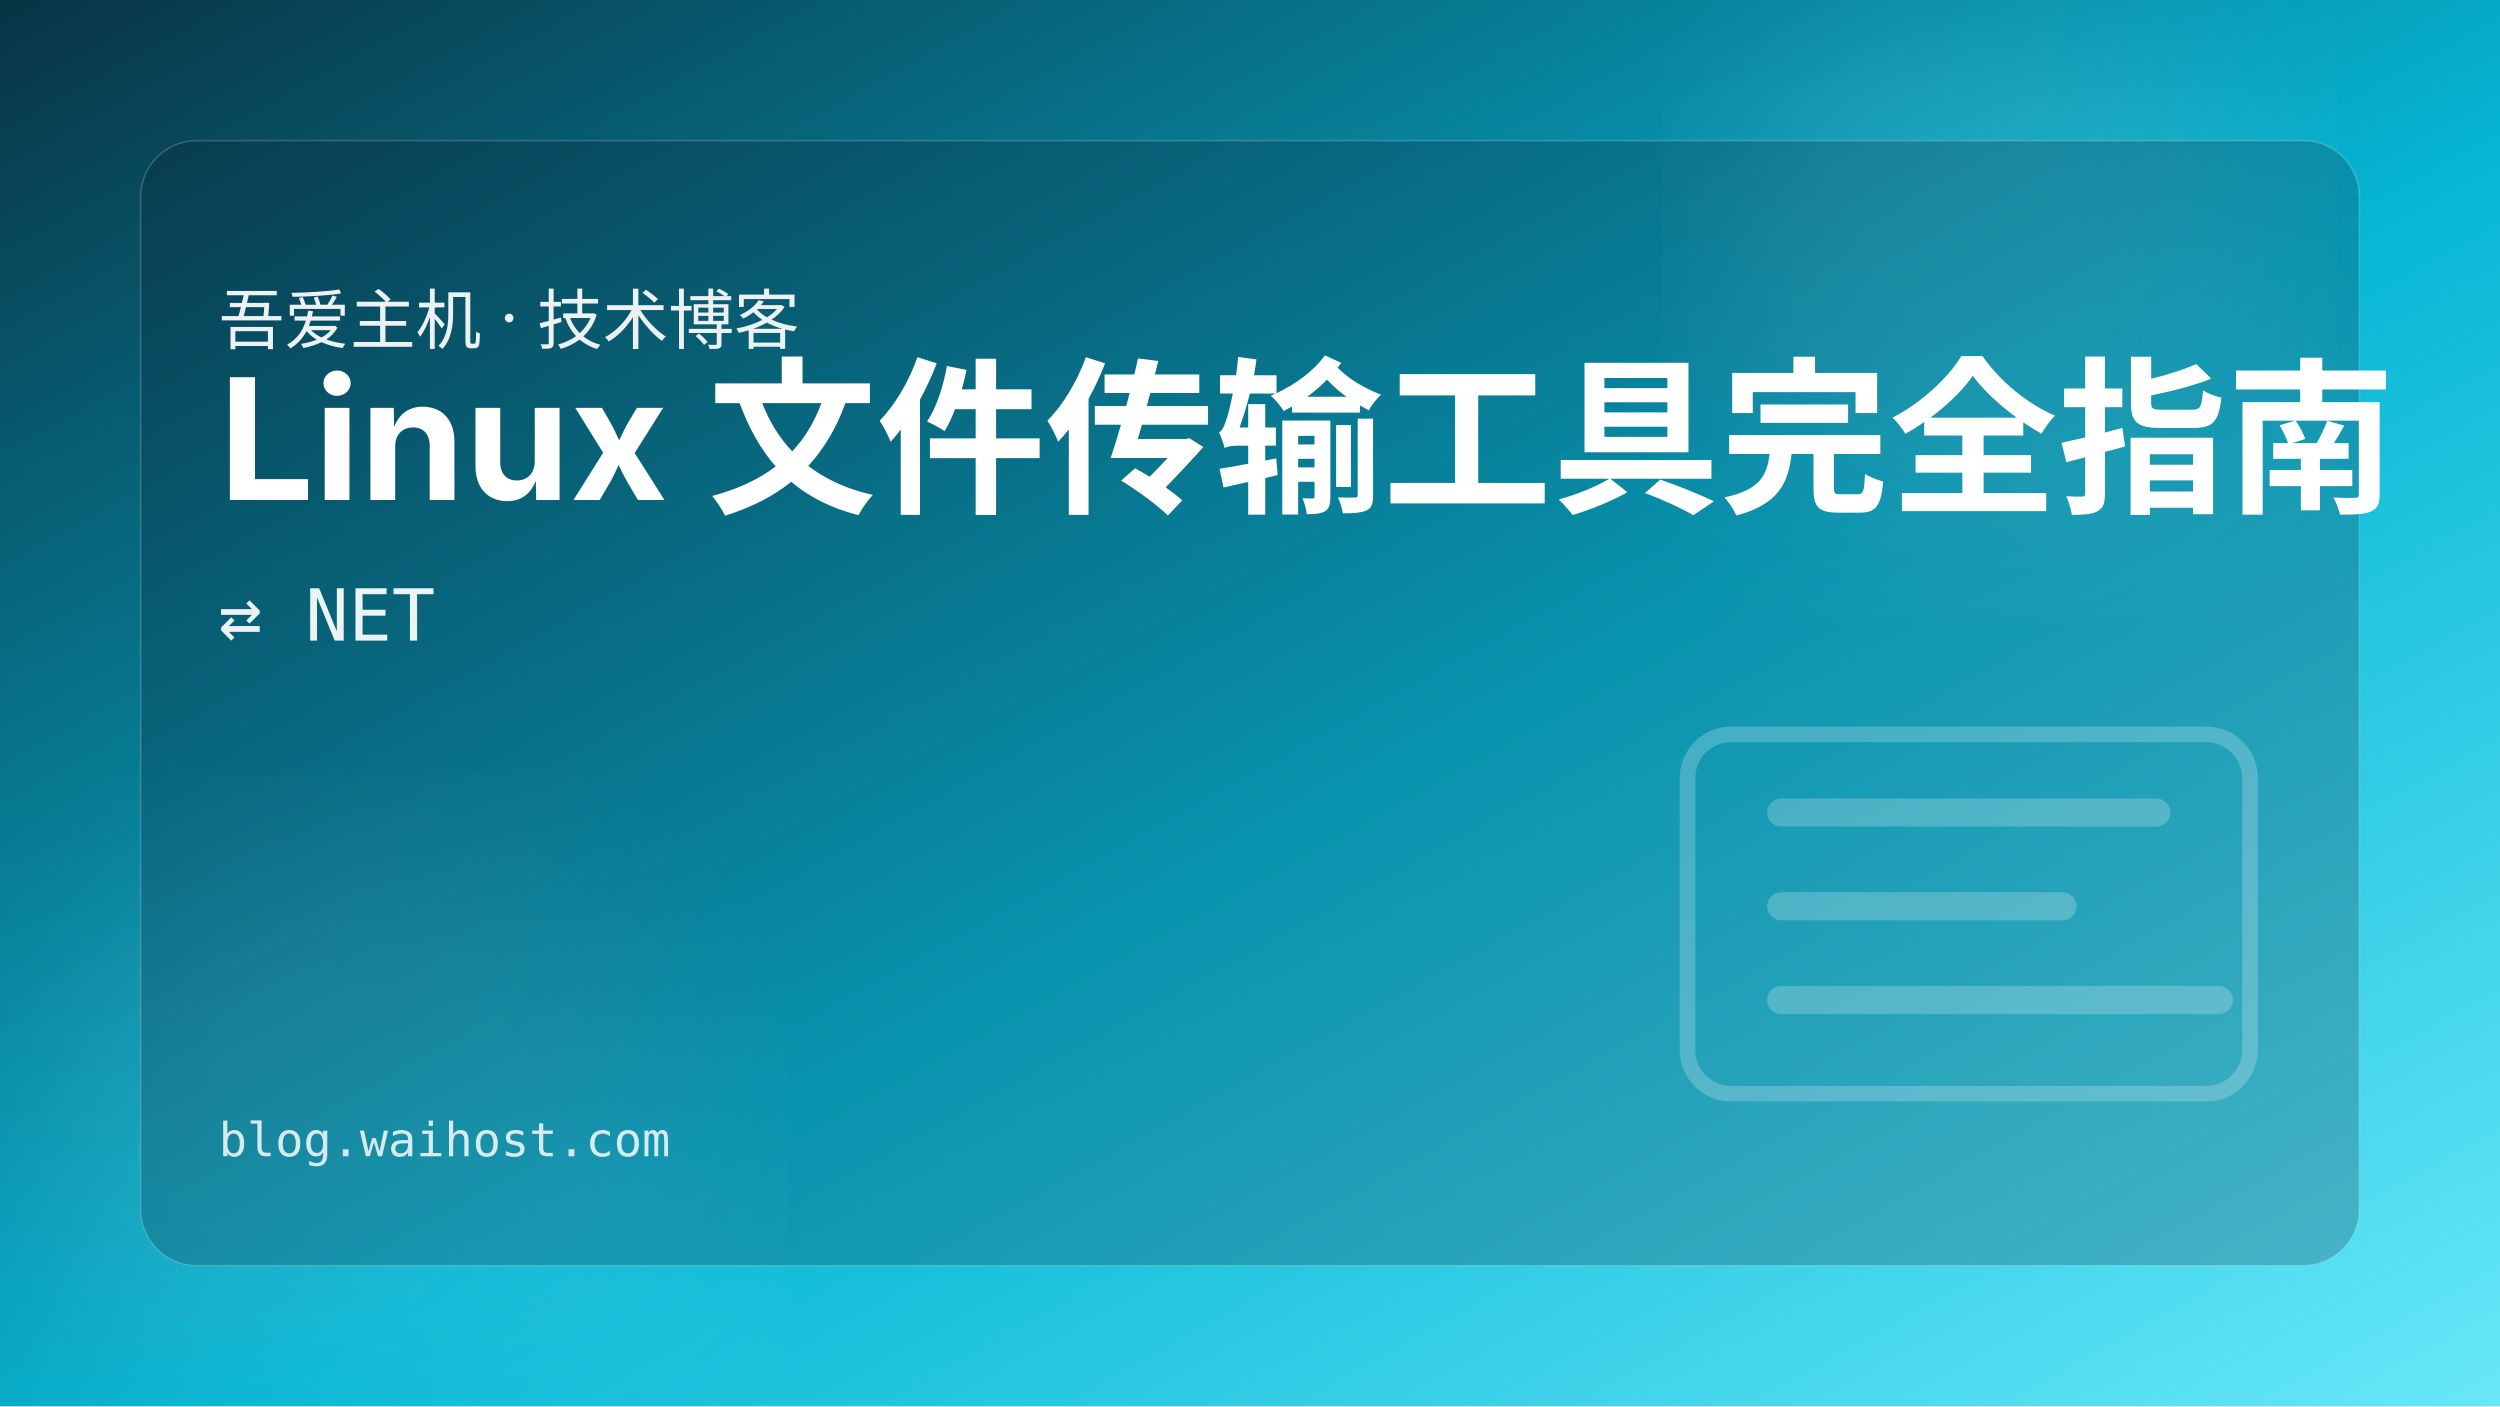
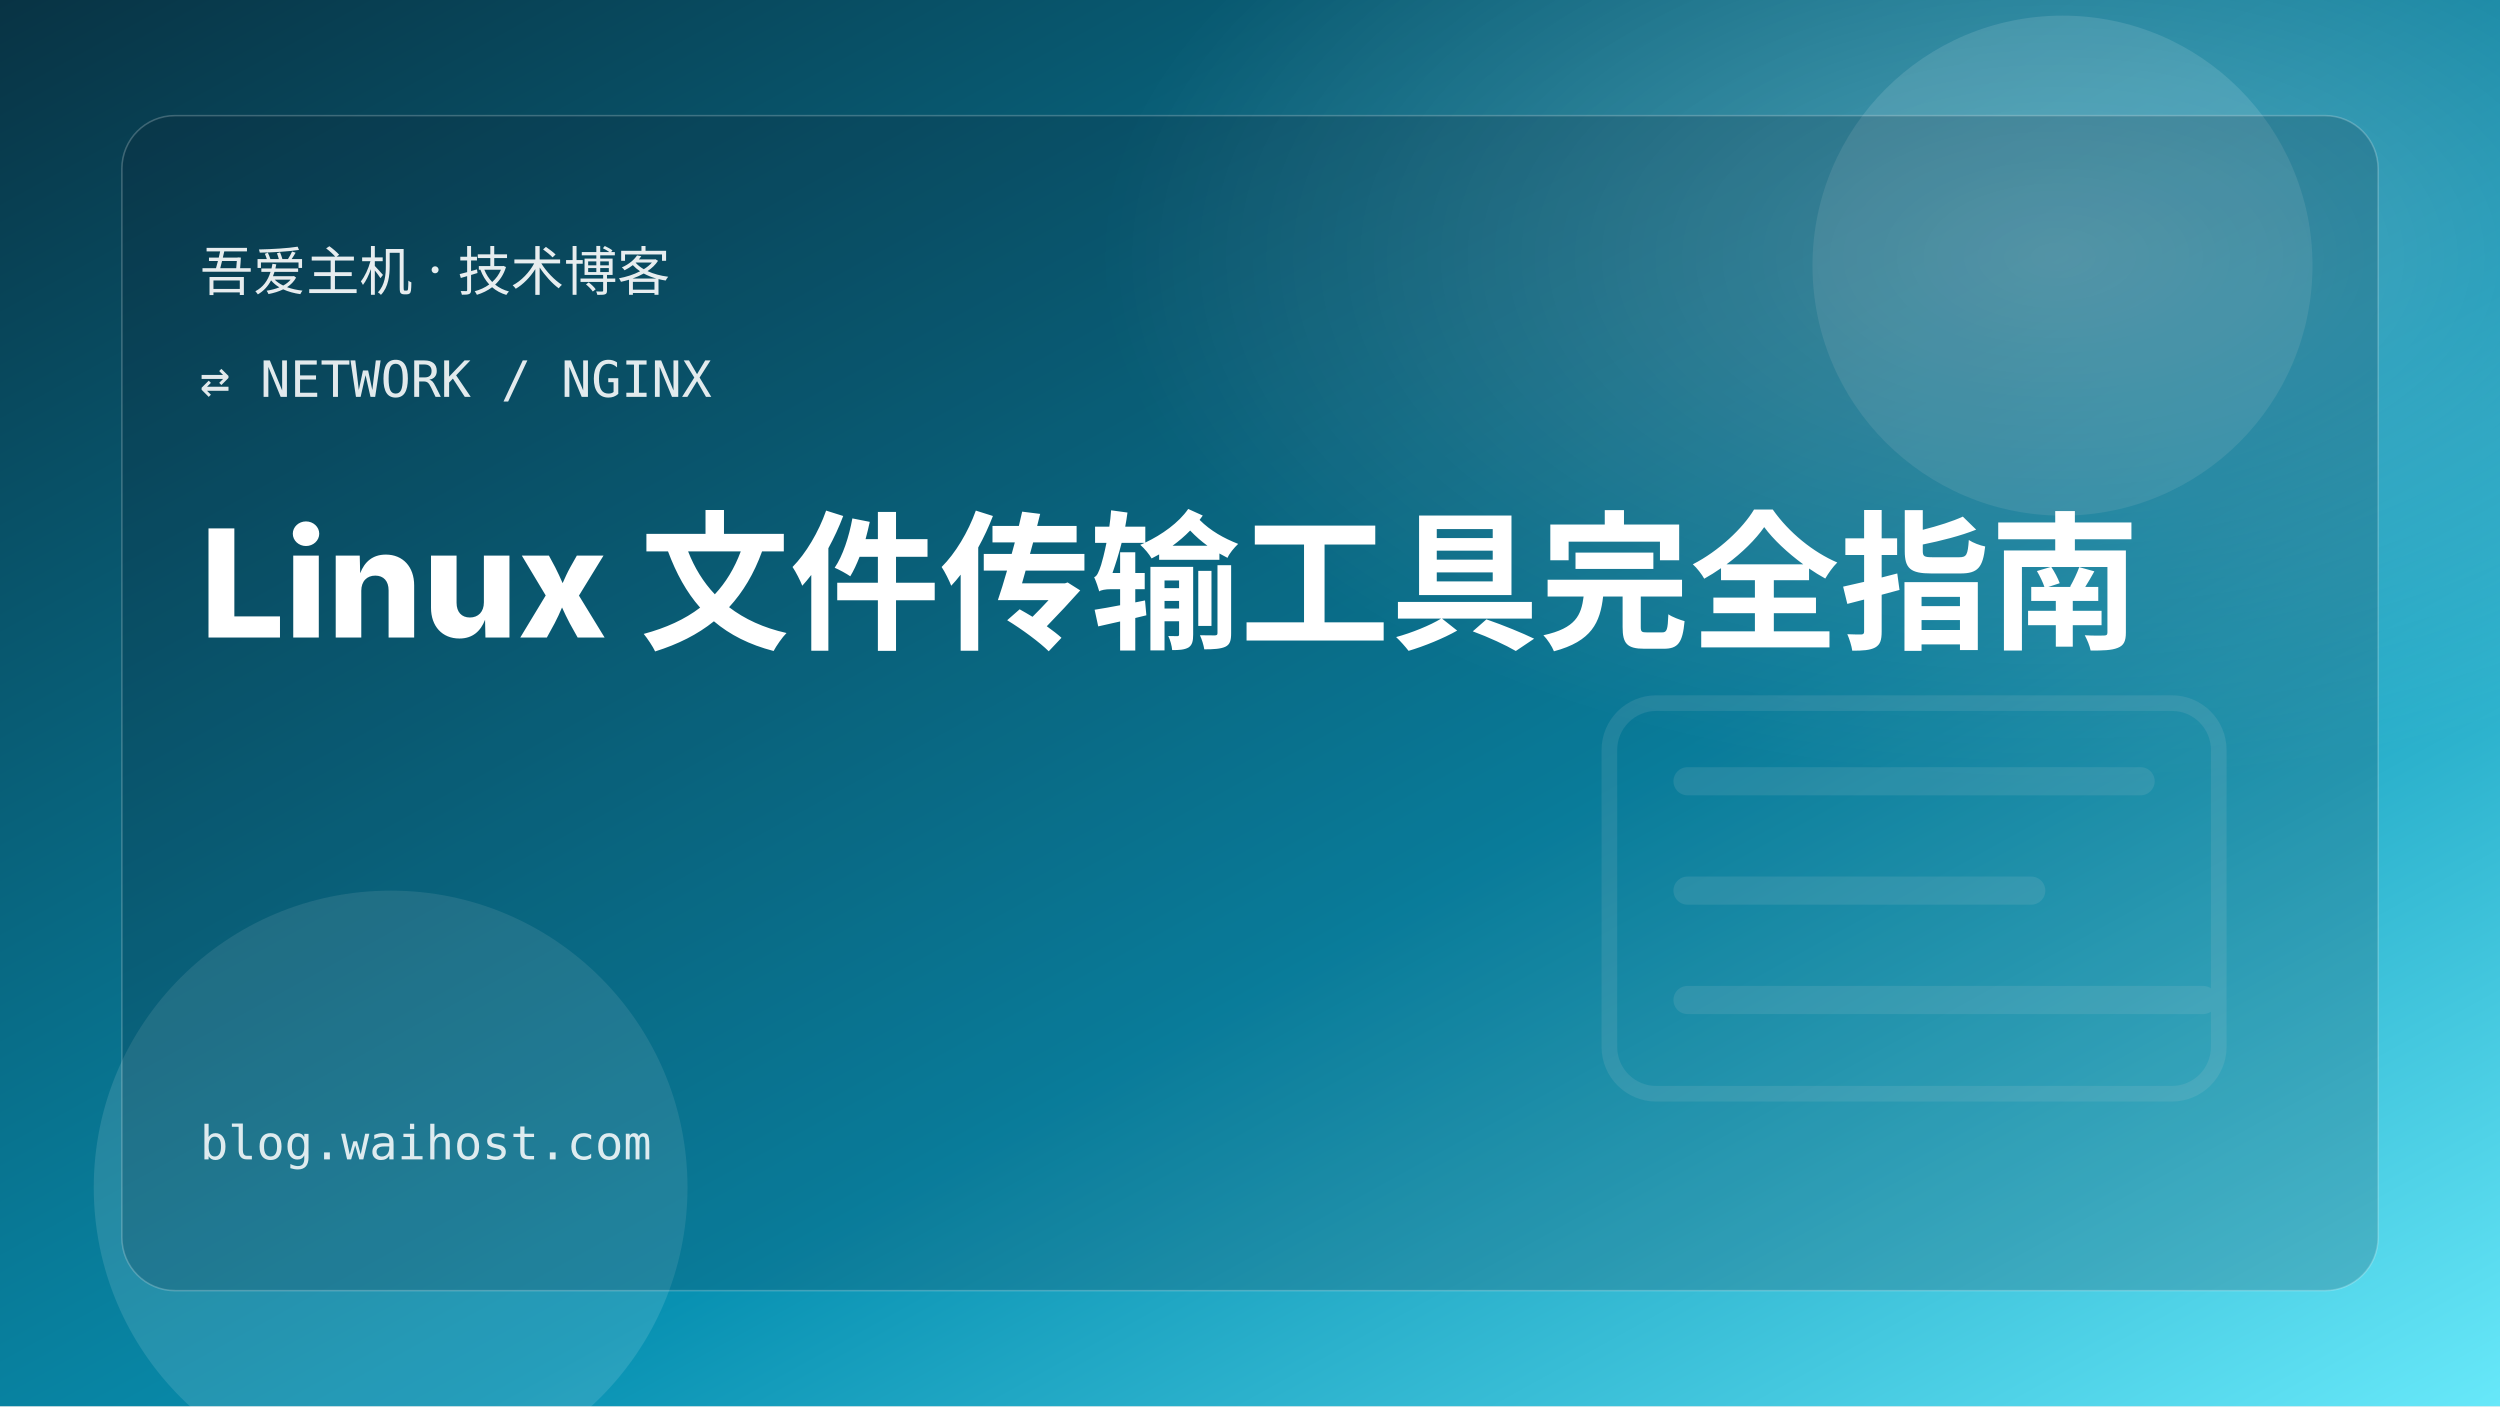
<svg xmlns="http://www.w3.org/2000/svg" width="1600" height="900" viewBox="0 0 1600 900" role="img" aria-label="Linux 文件传输工具完全指南">
  <defs>
    <linearGradient id="g" x1="0" y1="0" x2="1" y2="1">
      <stop offset="0%" stop-color="#083344" />
-       <stop offset="55%" stop-color="#06b6d4" />
+       <stop offset="60%" stop-color="#0891b2" />
      <stop offset="100%" stop-color="#67e8f9" />
    </linearGradient>
-     <filter id="blur">
-       <feGaussianBlur stdDeviation="60" />
-     </filter>
+     <radialGradient id="shine" cx="82%" cy="18%" r="38%">
+       <stop offset="0%" stop-color="rgba(255,255,255,.28)" />
+       <stop offset="100%" stop-color="rgba(255,255,255,0)" />
+     </radialGradient>
  </defs>
  <rect width="1600" height="900" fill="url(#g)" />
-   <circle cx="1280" cy="180" r="180" fill="rgba(255,255,255,.10)" filter="url(#blur)" />
-   <circle cx="240" cy="760" r="220" fill="rgba(255,255,255,.08)" filter="url(#blur)" />
-   <rect x="90" y="90" width="1420" height="720" rx="36" fill="rgba(15,23,42,.22)" stroke="rgba(255,255,255,.18)" />
-   <text x="140" y="220" font-size="42" font-family="Inter, Arial, sans-serif" fill="white" opacity=".92">吾爱主机 · 技术博客</text>
-   <text x="140" y="320" font-size="108" font-weight="700" font-family="Inter, 'PingFang SC', 'Microsoft YaHei', sans-serif" fill="white">Linux 文件传输工具完全指南</text>
-   <text x="140" y="410" font-size="46" font-family="JetBrains Mono, Consolas, monospace" fill="rgba(255,255,255,.92)">⇄ NET</text>
-   <g opacity=".22" stroke="white" fill="none">
-     <path d="M1140 520h240M1140 580h180M1140 640h280" stroke-width="18" stroke-linecap="round" />
-     <rect x="1080" y="470" width="360" height="230" rx="28" stroke-width="10" />
+   <rect width="1600" height="900" fill="url(#shine)" />
+   <g opacity=".12">
+     <circle cx="1320" cy="170" r="160" fill="#fff" />
+     <circle cx="250" cy="760" r="190" fill="#fff" />
+     <path d="M1080 500h290M1080 570h220M1080 640h330" stroke="#fff" stroke-width="18" stroke-linecap="round" />
+     <rect x="1030" y="450" width="390" height="250" rx="30" stroke="#fff" stroke-width="10" fill="none" />
  </g>
-   <text x="140" y="740" font-size="30" font-family="JetBrains Mono, Consolas, monospace" fill="rgba(255,255,255,.82)">blog.waihost.com</text>
+   <rect x="78" y="74" width="1444" height="752" rx="34" fill="rgba(15,23,42,.18)" stroke="rgba(255,255,255,.22)" />
+   <text x="128" y="186" font-size="34" font-family="Inter,Arial,sans-serif" fill="rgba(255,255,255,.9)">吾爱主机 · 技术博客</text>
+   <text x="128" y="254" font-size="32" font-family="JetBrains Mono,Consolas,monospace" fill="rgba(255,255,255,.88)">⇄ NETWORK / NGINX</text>
+   <text x="128" y="408" font-size="96" font-weight="800" font-family="Inter,'PingFang SC','Microsoft YaHei',sans-serif" fill="#fff">Linux 文件传输工具完全指南</text>
+   <text x="128" y="742" font-size="30" font-family="JetBrains Mono,Consolas,monospace" fill="rgba(255,255,255,.85)">blog.waihost.com</text>
</svg>
